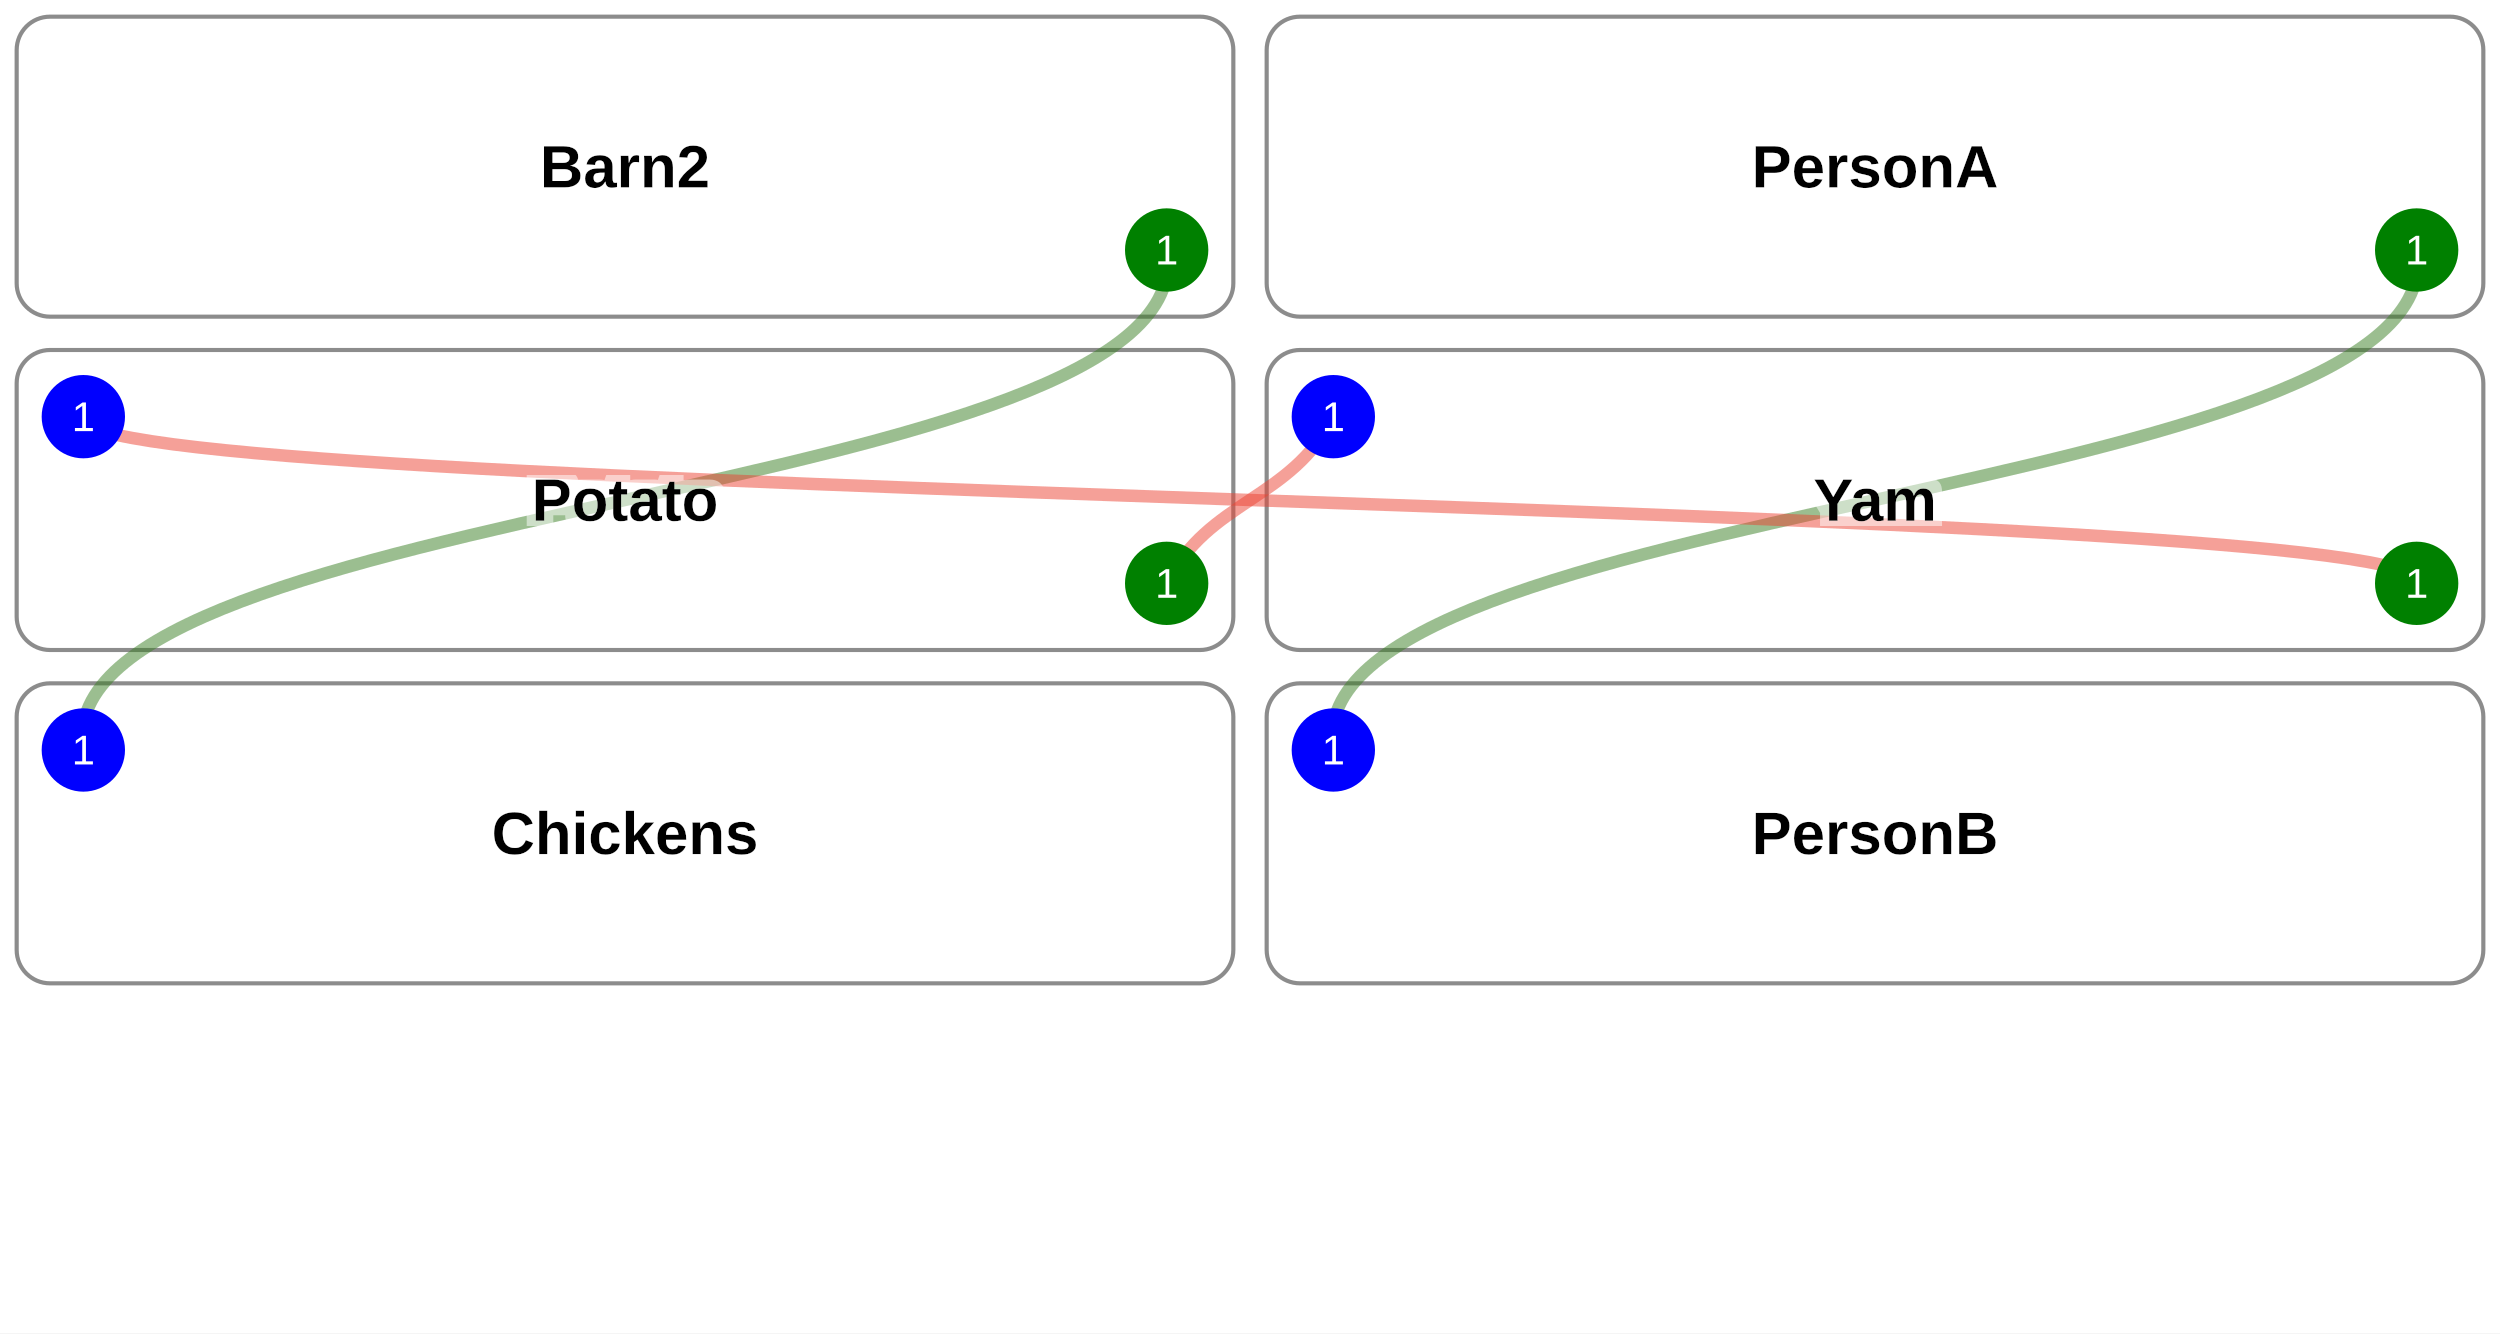
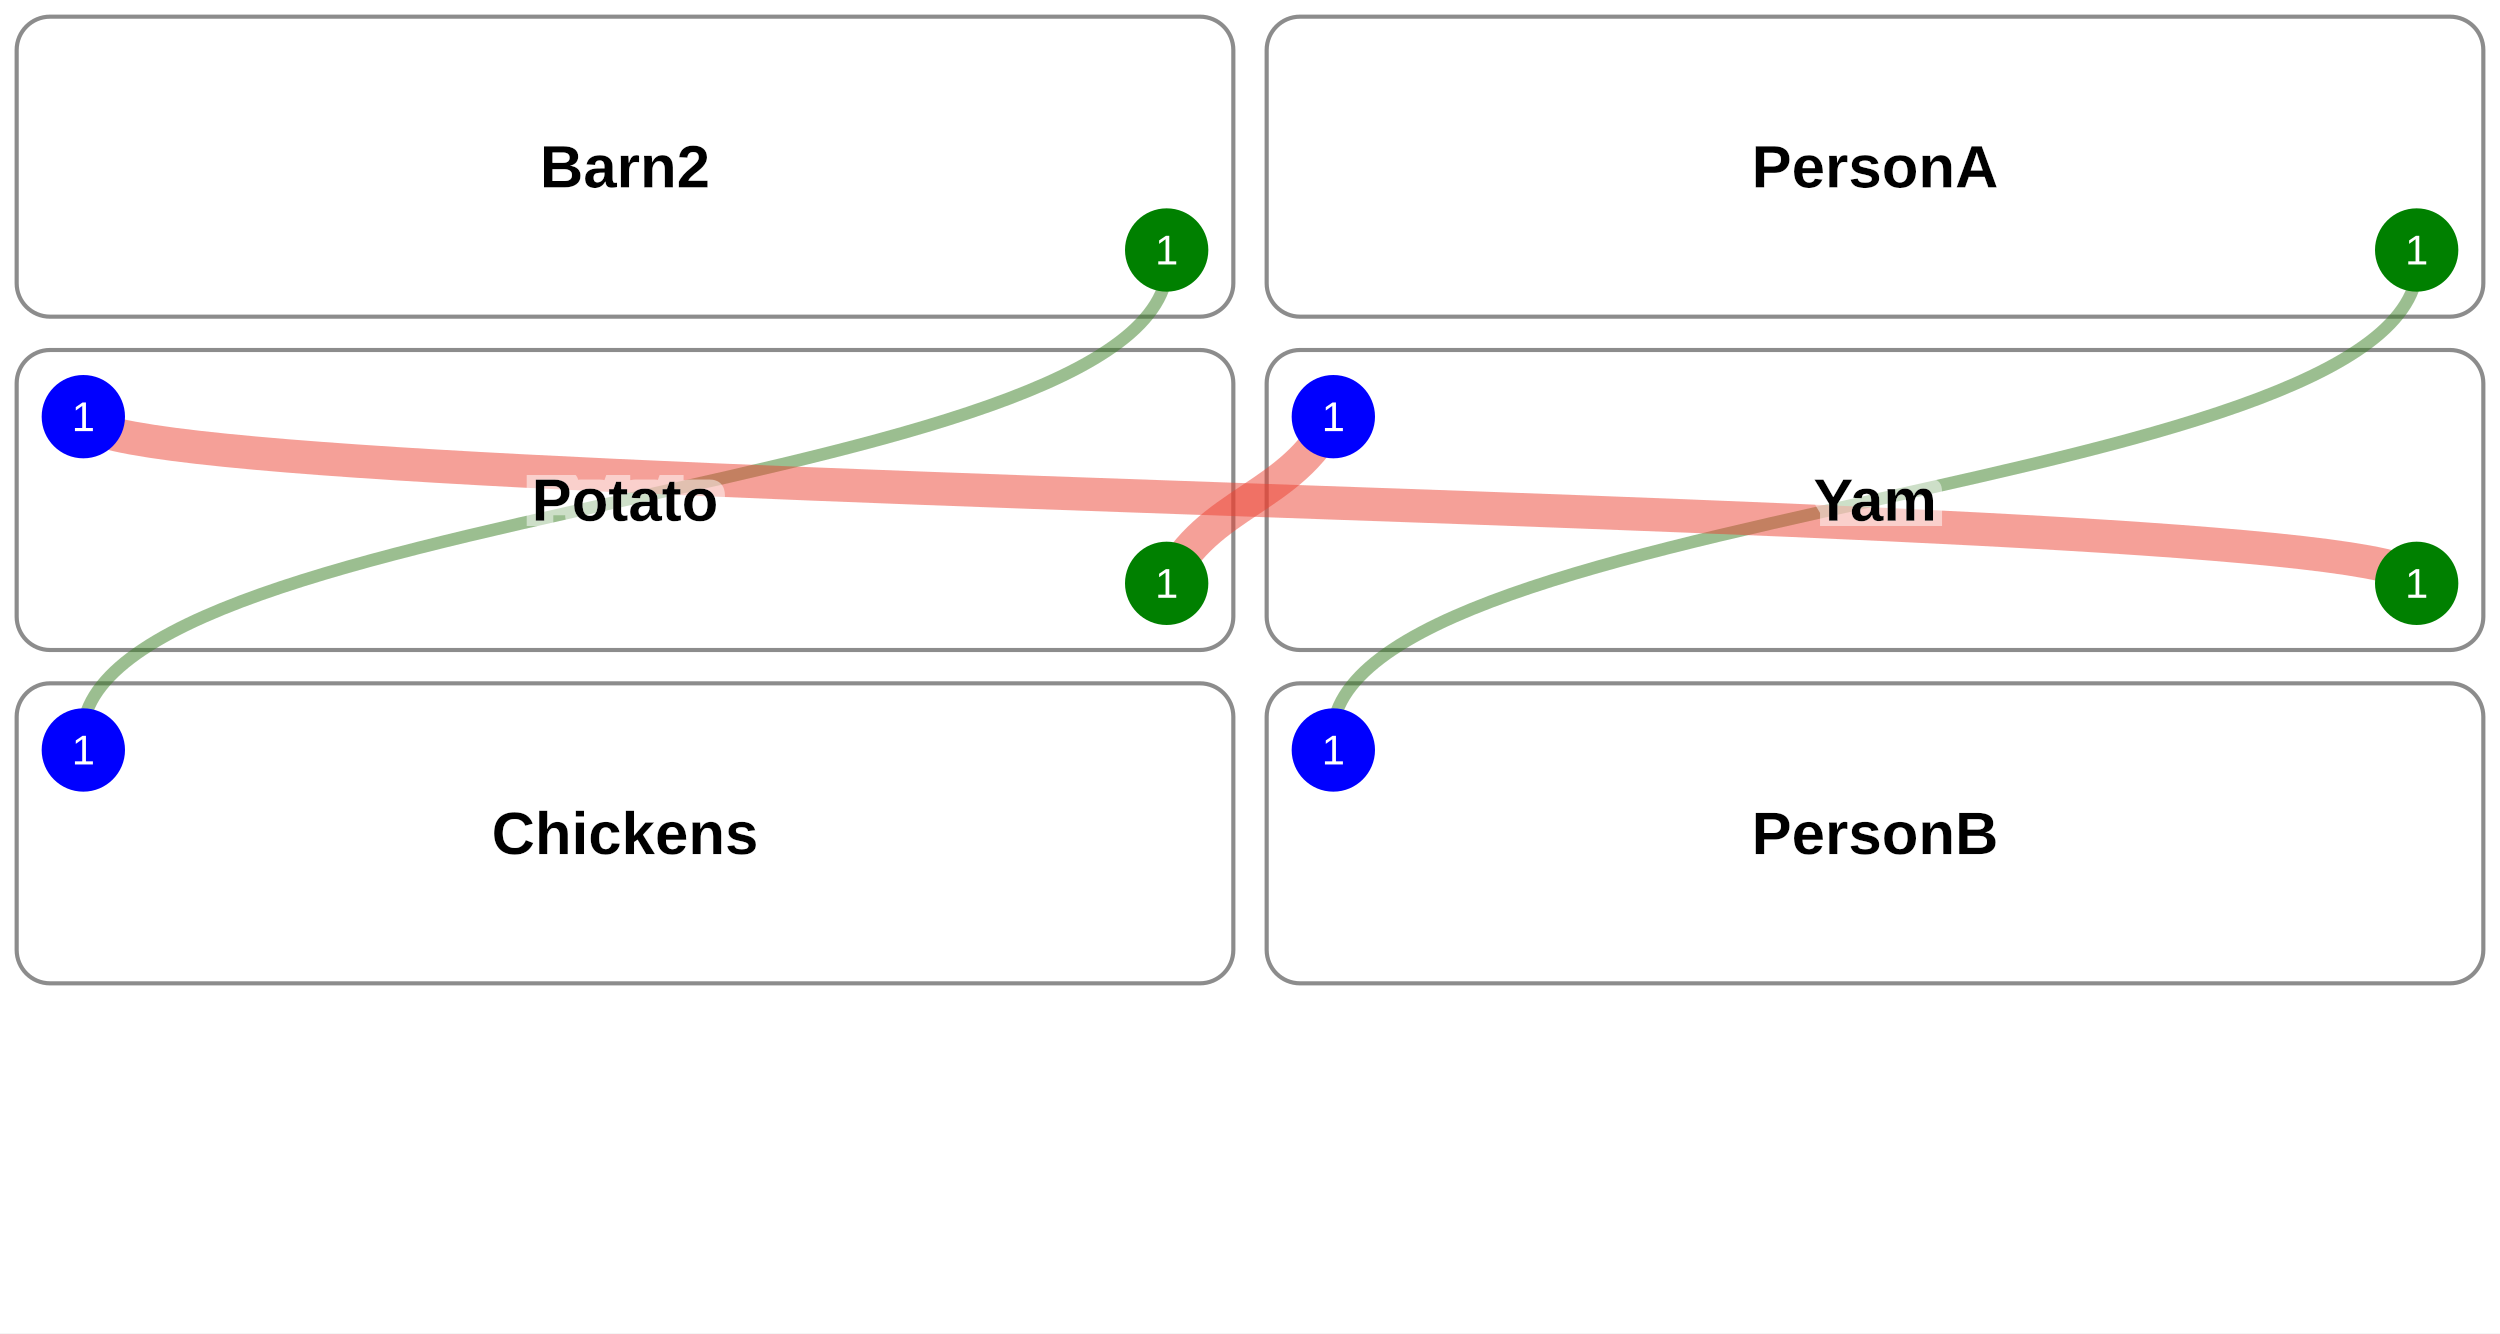
<svg xmlns="http://www.w3.org/2000/svg" width="600" height="320" font-family="Arial, Helvetica, sans-serif">
  <style>
    .layerRectangle {
      stroke: black;
      stroke-dasharray: 5,5;
      fill: url('#layers')
    }
    .layerText {
      fill: purple;
      font-size: 150%;
      filter: url(#outlineWhite);
    }
    .nodeFolder {
      fill: #aaaaaa;
      opacity: 0.3;
      stroke: whitesmoke;
    }
    .nodeFile {
      fill: #ffffff;
      opacity: 0.9;
      stroke: gray;
    }
    .nodeFileOrphan {
      fill: #ff6b6b !important;
      opacity: 0.9;
      stroke: gray;
    }
    .folderName {
      font-size: 180%;
      fill : white;
      font-weight: bolder;
      text-anchor: start;
      letter-spacing : 1px;
      dominant-baseline: hanging;
      filter: url(#shadow);
    }
    .nodeName {
      fill : black;
      font-weight: bold;
      text-anchor: middle;
      dominant-baseline: central;
      filter: url(#outlineWhite);
    }
    .line {
      fill : none;
+       stroke: #377E22;
      stroke-width: 3;
      opacity: 0.5;
    }
    .line:hover {
      stroke-width: 6;
+       opacity: 1;
+     }
+     .lineOrange {
+       fill : none;
+       stroke: #F09235;
+       stroke-width: 8;
+       opacity: 0.5;
+     }
+     .lineOrange:hover {
+       stroke-width: 13;
+       opacity: 1;
+     }
+     .lineRed {
+       fill : none;
+       stroke: #EB4132;
+       stroke-width: 8;
+       opacity: 0.5;
+     }
+     .lineRed:hover {
+       stroke-width: 13;
      opacity: 1;
    }
</style>
  <defs id="idSvgDef">
    <linearGradient id="layers" gradientTransform="rotate(90)">
      <stop offset="0%" stop-color="#691872" stop-opacity="0.1" />
      <stop offset="100%" stop-color="#691872" stop-opacity="0.3" />
    </linearGradient>
    <filter id="shadow">
      <feGaussianBlur in="SourceAlpha" stdDeviation="2" />
      <feOffset dx="1" dy="1" result="offsetblur" />
      <feFlood flood-color="black" />
      <feComposite in2="offsetblur" operator="in" />
      <feMerge>
        <feMergeNode />
        <feMergeNode in="SourceGraphic" />
      </feMerge>
    </filter>
    <filter id="outlineWhite">
      <feMorphology in="SourceAlpha" result="DILATED" operator="dilate" radius="2" />
      <feFlood flood-color="white" flood-opacity="0.5" result="WHITE" />
      <feComposite in="WHITE" in2="DILATED" operator="in" result="OUTLINE" />
      <feMerge>
        <feMergeNode in="OUTLINE" />
        <feMergeNode in="SourceGraphic" />
      </feMerge>
    </filter>
    <filter id="outlineBlack">
      <feMorphology in="SourceAlpha" result="DILATED" operator="dilate" radius="2" />
      <feFlood flood-color="black" flood-opacity="0.5" result="BLACK" />
      <feComposite in="BLACK" in2="DILATED" operator="in" result="OUTLINE" />
      <feMerge>
        <feMergeNode in="OUTLINE" />
        <feMergeNode in="SourceGraphic" />
      </feMerge>
    </filter>
    <marker id="lineEnd" viewBox="0 -5 30 10" refX="12" orient="auto">
      <path d="M0,-16L32,0L0,16" fill="#3058FF" opacity="0.67" />
    </marker>
    <marker id="lineStart" viewBox="0 -4 8 8" refX="4" orient="auto">
      <circle cx="4" r="4" fill="#377E22" />
    </marker>
  </defs>
  <rect width="100%" height="100%" fill="white" />
  <g id="Node_Barn2">
    <rect x="4" y="4" width="292" height="72" rx="8" ry="8" class="nodeFile" />
  </g>
  <g id="Node_PersonA">
    <rect x="304" y="4" width="292" height="72" rx="8" ry="8" class="nodeFile" />
  </g>
  <g id="Node_Potato">
    <rect x="4" y="84" width="292" height="72" rx="8" ry="8" class="nodeFile" />
  </g>
  <g id="Node_Yam">
    <rect x="304" y="84" width="292" height="72" rx="8" ry="8" class="nodeFile" />
  </g>
  <g id="Node_Chickens">
    <rect x="4" y="164" width="292" height="72" rx="8" ry="8" class="nodeFile" />
  </g>
  <g id="Node_PersonB">
    <rect x="304" y="164" width="292" height="72" rx="8" ry="8" class="nodeFile" />
  </g>
  <g id="Edges">
-     <path class="line" d="M280 60 C 290 120,10 120, 20 180" fill="none" stroke="#377E22">
-       </path>
-     <path class="line" d="M580 60 C 590 120,310 120, 320 180" fill="none" stroke="#377E22">
-       </path>
-     <path class="line" d="M280 140 C 290 120,310 120, 320 100" fill="none" stroke="#EB4132">
-       </path>
-     <path class="line" d="M580 140 C 590 120,10 120, 20 100" fill="none" stroke="#EB4132">
+     <path d="M280 60 C 290 120,10 120, 20 180" fill="none" class="line">
+       </path>
+     <path d="M580 60 C 590 120,310 120, 320 180" fill="none" class="line">
+       </path>
+     <path d="M280 140 C 290 120,310 120, 320 100" fill="none" class="lineRed">
+       </path>
+     <path d="M580 140 C 590 120,10 120, 20 100" fill="none" class="lineRed">
      </path>
  </g>
  <g id="Counters_Barn2">
    <g>
      <circle cx="280" cy="60" r="10" fill="green" />
      <text x="280" y="60" fill="white" font-size="10" text-anchor="middle" dominant-baseline="central">1</text>
    </g>
  </g>
  <g id="Counters_PersonA">
    <g>
      <circle cx="580" cy="60" r="10" fill="green" />
      <text x="580" y="60" fill="white" font-size="10" text-anchor="middle" dominant-baseline="central">1</text>
    </g>
  </g>
  <g id="Counters_Potato">
    <g>
      <circle cx="280" cy="140" r="10" fill="green" />
      <text x="280" y="140" fill="white" font-size="10" text-anchor="middle" dominant-baseline="central">1</text>
    </g>
    <g>
      <circle cx="20" cy="100" r="10" fill="blue" />
      <text x="20" y="100" fill="white" font-size="10" text-anchor="middle" dominant-baseline="central">1</text>
    </g>
  </g>
  <g id="Counters_Yam">
    <g>
      <circle cx="580" cy="140" r="10" fill="green" />
      <text x="580" y="140" fill="white" font-size="10" text-anchor="middle" dominant-baseline="central">1</text>
    </g>
    <g>
      <circle cx="320" cy="100" r="10" fill="blue" />
      <text x="320" y="100" fill="white" font-size="10" text-anchor="middle" dominant-baseline="central">1</text>
    </g>
  </g>
  <g id="Counters_Chickens">
    <g>
      <circle cx="20" cy="180" r="10" fill="blue" />
      <text x="20" y="180" fill="white" font-size="10" text-anchor="middle" dominant-baseline="central">1</text>
    </g>
  </g>
  <g id="Counters_PersonB">
    <g>
      <circle cx="320" cy="180" r="10" fill="blue" />
      <text x="320" y="180" fill="white" font-size="10" text-anchor="middle" dominant-baseline="central">1</text>
    </g>
  </g>
  <g id="Labels_Barn2">
    <text class="nodeName" x="150" y="40" font-size="120%">Barn2</text>
  </g>
  <g id="Labels_PersonA">
    <text class="nodeName" x="450" y="40" font-size="120%">PersonA</text>
  </g>
  <g id="Labels_Potato">
    <text class="nodeName" x="150" y="120" font-size="120%">Potato</text>
  </g>
  <g id="Labels_Yam">
    <text class="nodeName" x="450" y="120" font-size="120%">Yam</text>
  </g>
  <g id="Labels_Chickens">
    <text class="nodeName" x="150" y="200" font-size="120%">Chickens</text>
  </g>
  <g id="Labels_PersonB">
    <text class="nodeName" x="450" y="200" font-size="120%">PersonB</text>
  </g>
</svg>
